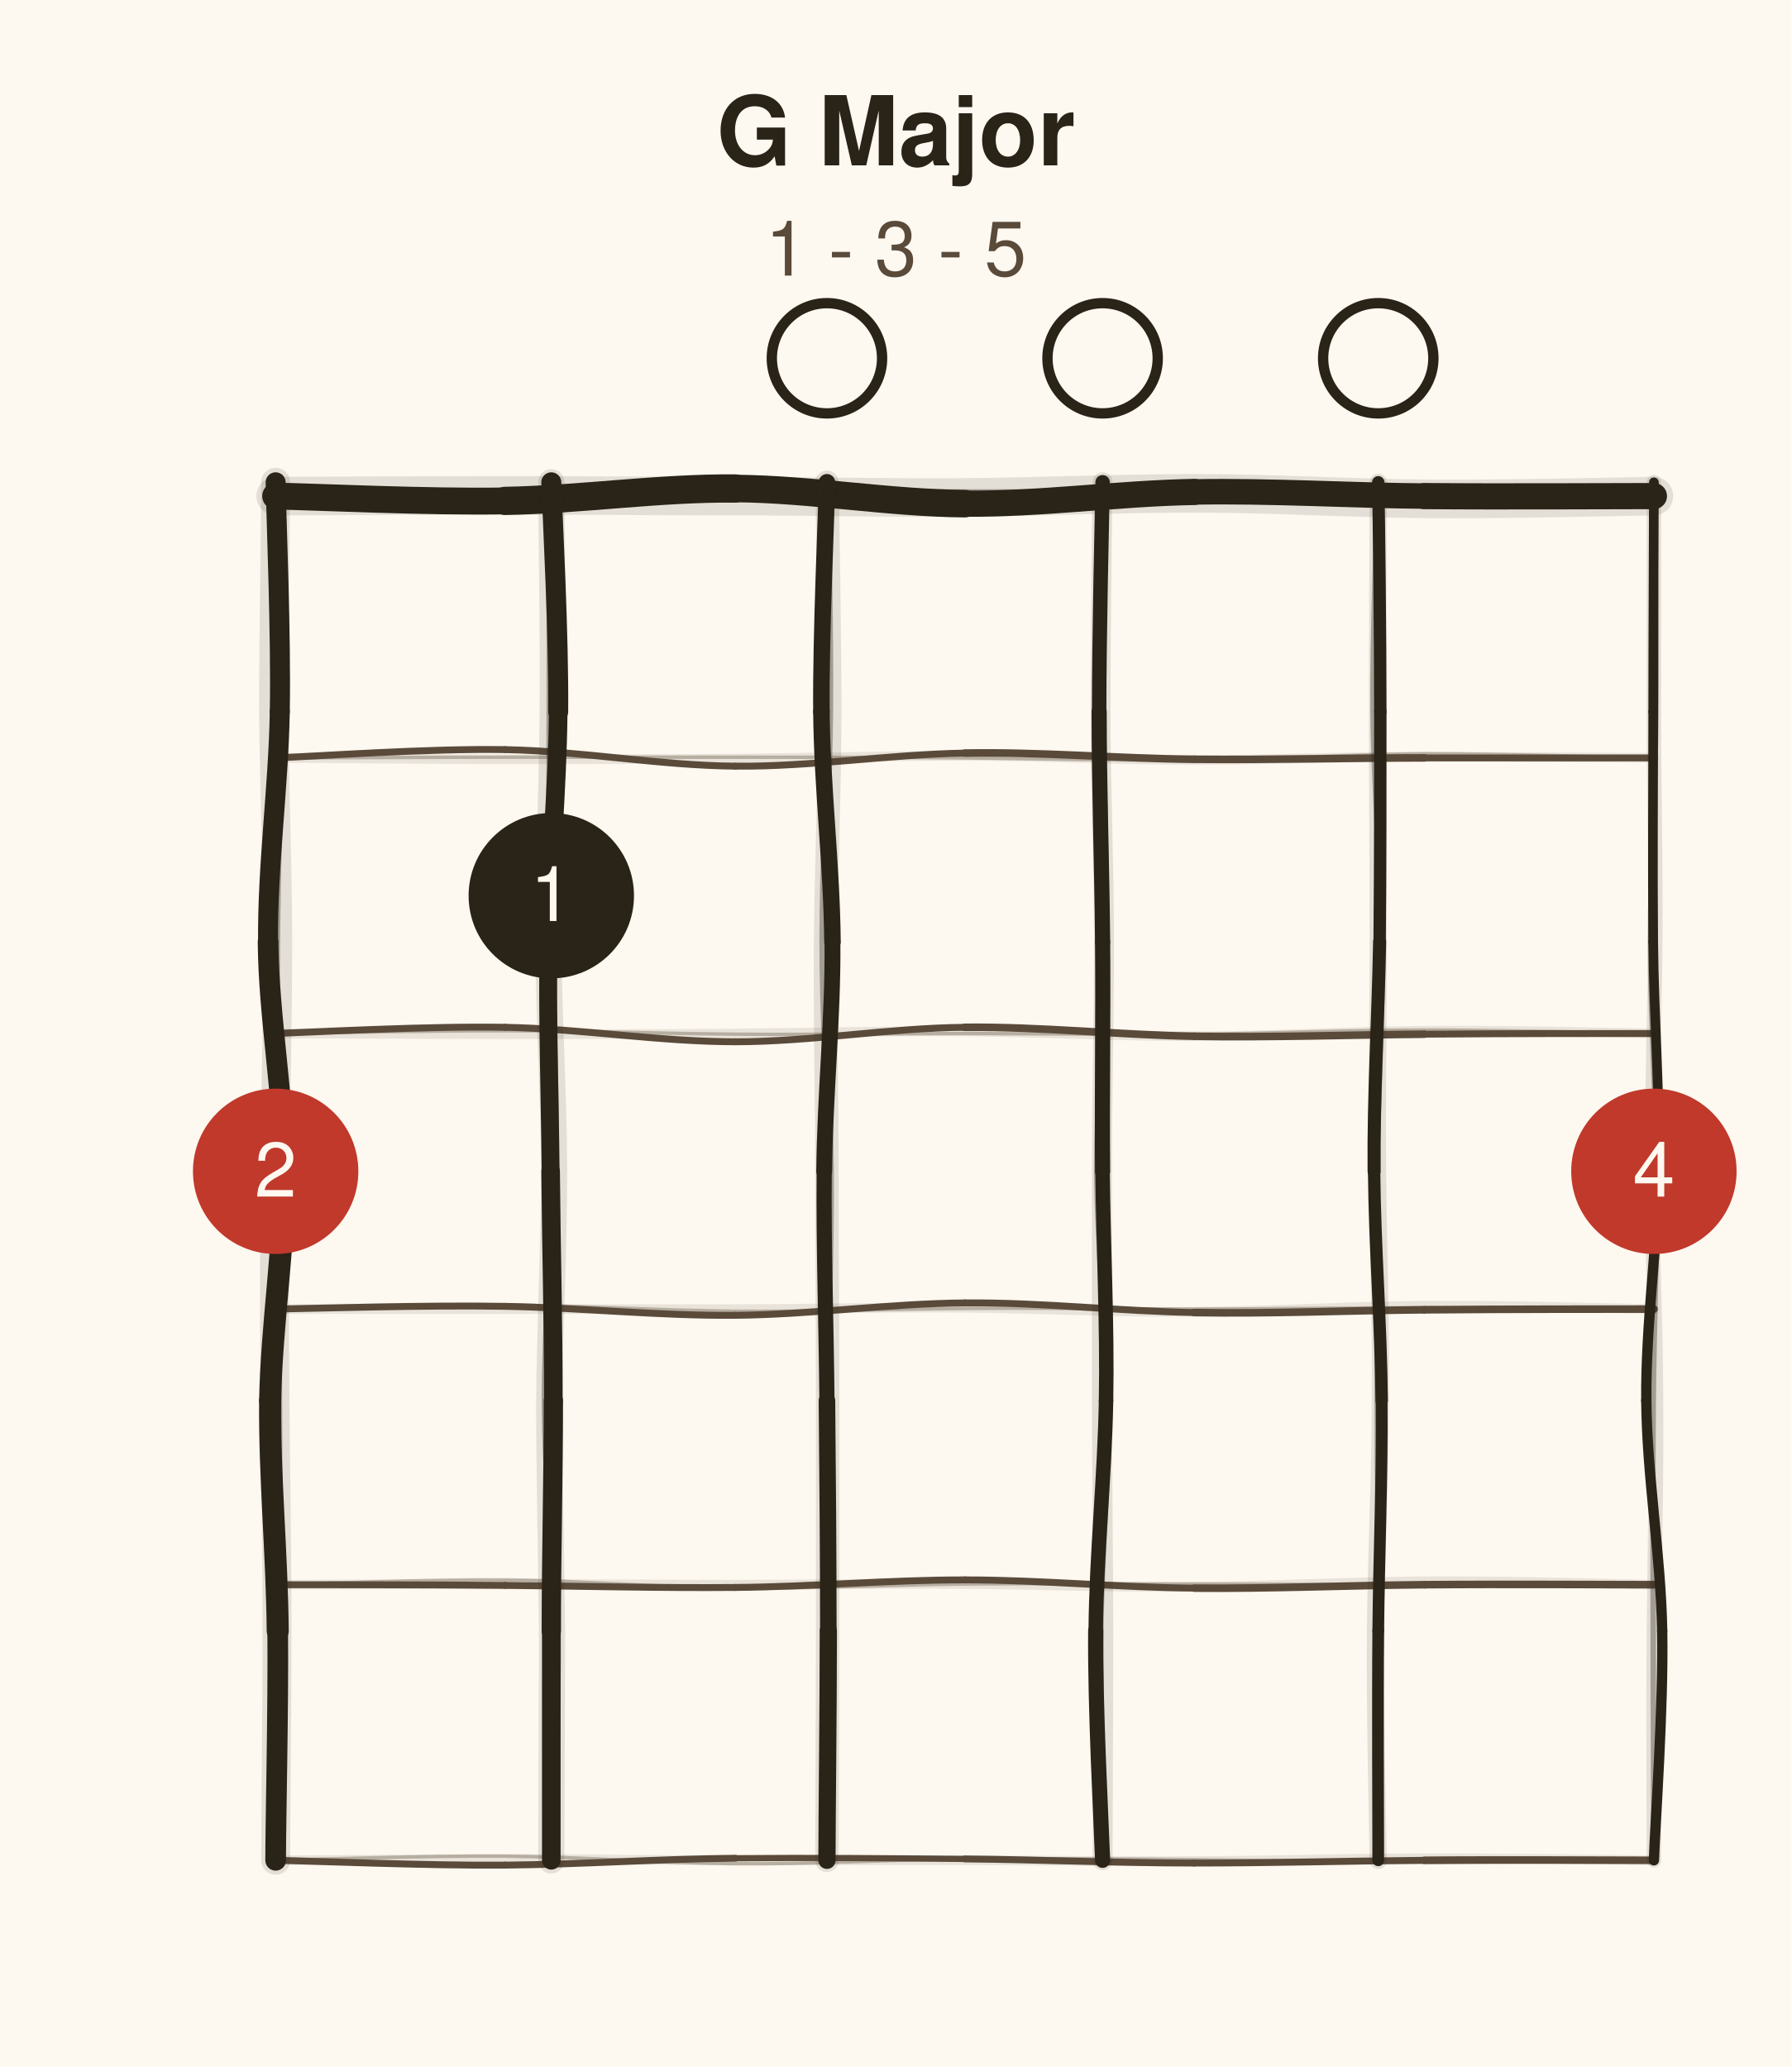
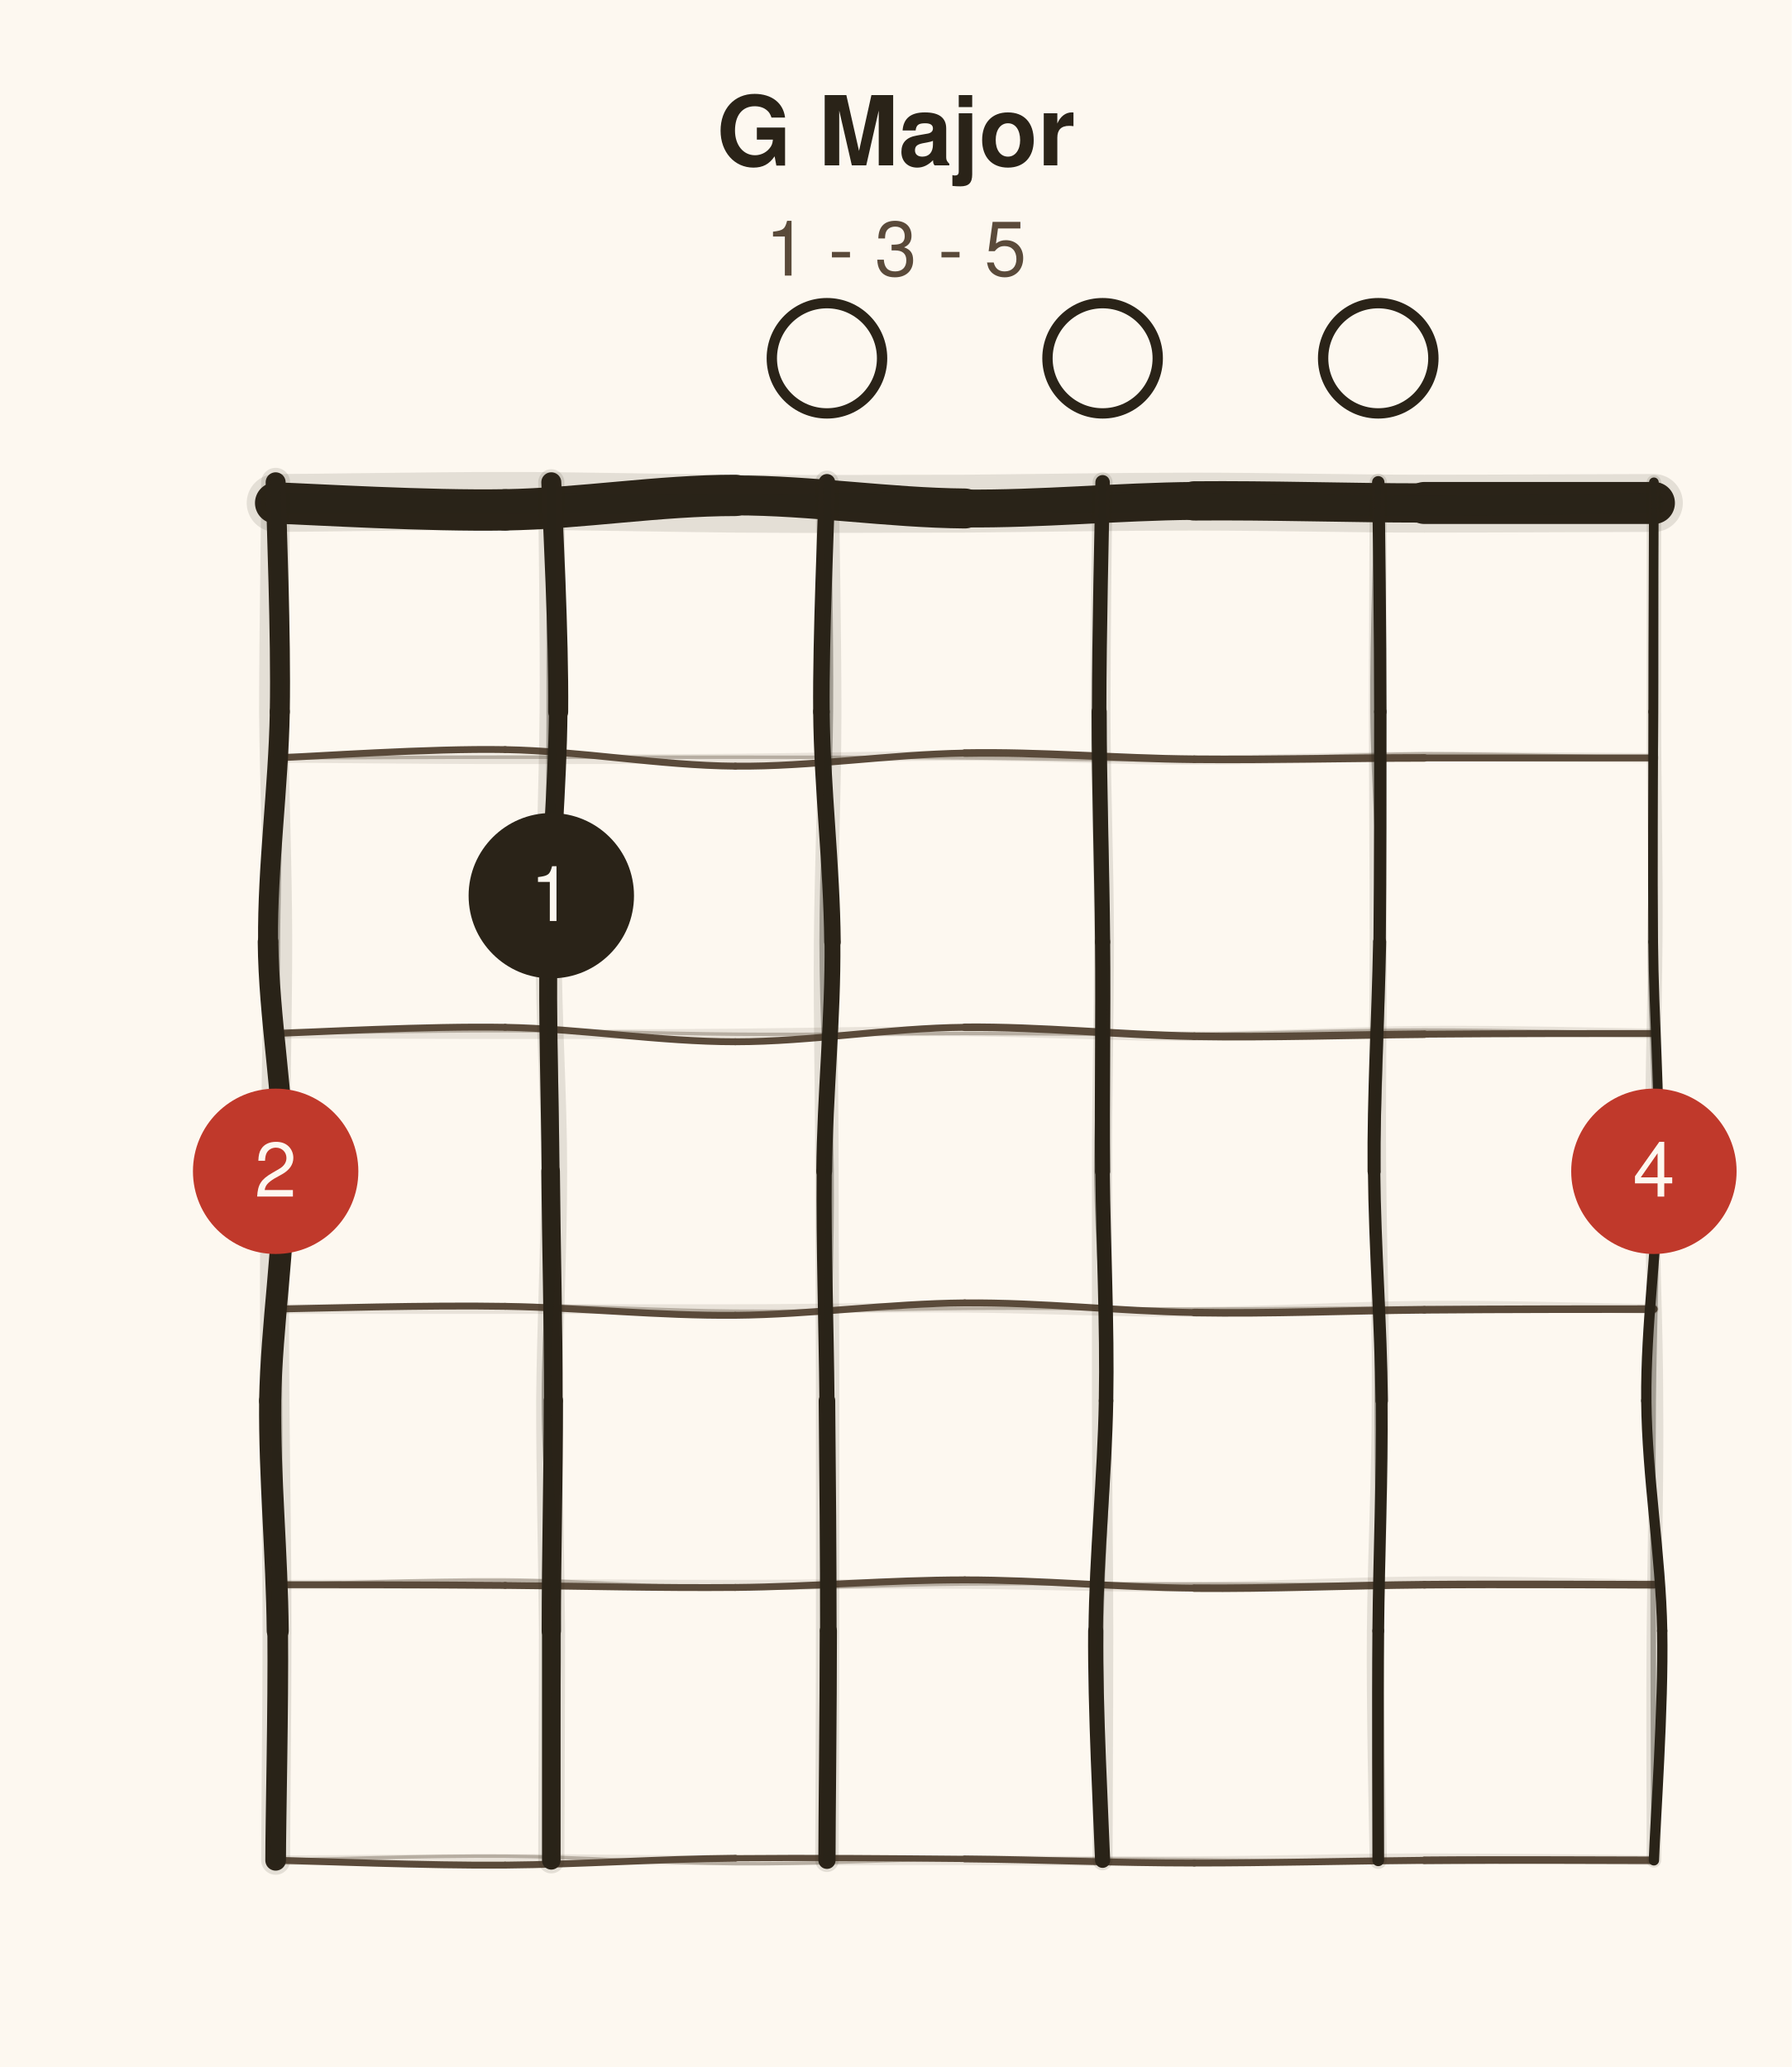
<svg xmlns="http://www.w3.org/2000/svg" width="260" height="300">
  <rect x="0" y="0" width="260" height="300" fill="#fdf8f0" />
  <g>
-     <path stroke="#2a2318" stroke-width="5.6" stroke-linecap="round" d="M 40 72 C 45.5,72 62.2,71.9 73.3,71.9 C 84.4,71.9 95.6,72 106.7,72 C 117.8,72 128.9,72.3 140,72.2 C 151.1,72.1 162.2,71.6 173.3,71.6 C 184.4,71.6 195.6,72.3 206.7,72.4 C 217.8,72.5 234.4,72.1 240,72" fill="none" stroke-opacity="0.12" />
-     <path stroke="#2a2318" stroke-width="3.9" stroke-linecap="round" d="M 40,72 C 45.5,72.1 62.2,72.9 73.3,72.7" fill="none" />
-     <path stroke="#2a2318" stroke-width="4.1" stroke-linecap="round" d="M 73.3,72.7 C 84.4,72.5 95.6,70.8 106.7,70.9" fill="none" />
-     <path stroke="#2a2318" stroke-width="4" stroke-linecap="round" d="M 106.7,70.9 C 117.8,71 128.9,73 140,73.1" fill="none" />
-     <path stroke="#2a2318" stroke-width="3.8" stroke-linecap="round" d="M 140,73.1 C 151.1,73.2 162.2,71.6 173.3,71.4" fill="none" />
-     <path stroke="#2a2318" stroke-width="3.7" stroke-linecap="round" d="M 173.3,71.4 C 184.4,71.2 195.6,71.9 206.7,72" fill="none" />
-     <path stroke="#2a2318" stroke-width="3.8" stroke-linecap="round" d="M 206.7,72 C 217.8,72.1 234.4,72 240,72" fill="none" />
-     <path stroke="#2a2318" stroke-width="2" stroke-linecap="round" d="M 40 72 C 45.5,72.1 62.2,72.6 73.3,72.6 C 84.4,72.5 95.6,71.8 106.7,71.7 C 117.8,71.6 128.9,72 140,72 C 151.1,72 162.2,72 173.3,72 C 184.4,72 195.6,72.3 206.7,72.3 C 217.8,72.3 234.4,72 240,72" fill="none" stroke-opacity="0.35" />
+     <path stroke="#2a2318" stroke-width="8.4" stroke-linecap="round" d="M 40 73 C 45.5,73 62.2,72.7 73.3,72.7 C 84.4,72.7 95.6,73 106.7,73.1 C 117.8,73.2 128.9,73.1 140,73.1 C 151.1,73 162.2,72.8 173.3,72.8 C 184.4,72.8 195.6,73.1 206.7,73.1 C 217.8,73.1 234.4,73 240,73" fill="none" stroke-opacity="0.12" />
+     <path stroke="#2a2318" stroke-width="6" stroke-linecap="round" d="M 40,73 C 45.5,73.2 62.2,74.2 73.3,74" fill="none" />
+     <path stroke="#2a2318" stroke-width="6" stroke-linecap="round" d="M 73.3,74 C 84.4,73.8 95.6,71.9 106.7,71.9" fill="none" />
+     <path stroke="#2a2318" stroke-width="5.8" stroke-linecap="round" d="M 106.7,71.9 C 117.8,71.9 128.9,73.7 140,73.8" fill="none" />
+     <path stroke="#2a2318" stroke-width="5.5" stroke-linecap="round" d="M 140,73.8 C 151.1,73.9 162.2,72.8 173.3,72.7" fill="none" />
+     <path stroke="#2a2318" stroke-width="5.7" stroke-linecap="round" d="M 173.3,72.7 C 184.4,72.6 195.6,73 206.7,73" fill="none" />
+     <path stroke="#2a2318" stroke-width="6.1" stroke-linecap="round" d="M 206.7,73 C 217.8,73 234.4,73 240,73" fill="none" />
+     <path stroke="#2a2318" stroke-width="3" stroke-linecap="round" d="M 40 73 C 45.5,73 62.2,73 73.3,73 C 84.4,73 95.6,73.2 106.7,73.2 C 117.8,73.2 128.9,72.8 140,72.8 C 151.1,72.8 162.2,72.9 173.3,73 C 184.4,73.1 195.6,73.4 206.7,73.4 C 217.8,73.4 234.4,73.1 240,73" fill="none" stroke-opacity="0.35" />
  </g>
  <g>
    <path stroke="#5a4a3a" stroke-width="1.4" stroke-linecap="round" d="M 40 110 C 45.5,110 62.2,110.2 73.3,110.2 C 84.4,110.2 95.6,110.2 106.7,110.1 C 117.8,110 128.9,109.7 140,109.7 C 151.1,109.7 162.2,110.3 173.3,110.3 C 184.4,110.3 195.6,109.8 206.7,109.8 C 217.8,109.8 234.4,110 240,110" fill="none" stroke-opacity="0.12" />
    <path stroke="#5a4a3a" stroke-width="1" stroke-linecap="round" d="M 40,110 C 45.5,109.8 62.2,108.6 73.3,108.8" fill="none" />
    <path stroke="#5a4a3a" stroke-width="1" stroke-linecap="round" d="M 73.3,108.8 C 84.4,109 95.6,111.1 106.7,111.2" fill="none" />
    <path stroke="#5a4a3a" stroke-width="1" stroke-linecap="round" d="M 106.7,111.2 C 117.8,111.3 128.9,109.5 140,109.3" fill="none" />
    <path stroke="#5a4a3a" stroke-width="1.1" stroke-linecap="round" d="M 140,109.3 C 151.1,109.1 162.2,110.1 173.3,110.2" fill="none" />
    <path stroke="#5a4a3a" stroke-width="1.1" stroke-linecap="round" d="M 173.3,110.2 C 184.4,110.3 195.6,110 206.7,110" fill="none" />
    <path stroke="#5a4a3a" stroke-width="1" stroke-linecap="round" d="M 206.7,110 C 217.8,110 234.4,110 240,110" fill="none" />
    <path stroke="#5a4a3a" stroke-width="0.5" stroke-linecap="round" d="M 40 110 C 45.5,110 62.2,109.9 73.3,109.9 C 84.4,109.9 95.6,109.9 106.7,109.9 C 117.8,109.9 128.9,109.9 140,110 C 151.1,110.1 162.2,110.4 173.3,110.3 C 184.4,110.2 195.6,109.5 206.7,109.4 C 217.8,109.4 234.4,109.9 240,110" fill="none" stroke-opacity="0.35" />
  </g>
  <g>
    <path stroke="#5a4a3a" stroke-width="1.4" stroke-linecap="round" d="M 40 150 C 45.5,150 62.2,150.1 73.3,150.1 C 84.4,150.1 95.6,150.1 106.7,150 C 117.8,149.9 128.9,149.6 140,149.7 C 151.1,149.8 162.2,150.4 173.3,150.4 C 184.4,150.4 195.6,149.7 206.7,149.6 C 217.8,149.5 234.4,149.9 240,150" fill="none" stroke-opacity="0.12" />
    <path stroke="#5a4a3a" stroke-width="1" stroke-linecap="round" d="M 40,150 C 45.5,149.8 62.2,148.9 73.3,149.1" fill="none" />
    <path stroke="#5a4a3a" stroke-width="1" stroke-linecap="round" d="M 73.3,149.1 C 84.4,149.3 95.6,151.2 106.7,151.2" fill="none" />
    <path stroke="#5a4a3a" stroke-width="1" stroke-linecap="round" d="M 106.7,151.2 C 117.8,151.2 128.9,149.2 140,149.1" fill="none" />
    <path stroke="#5a4a3a" stroke-width="1.1" stroke-linecap="round" d="M 140,149.1 C 151.1,149 162.2,150.2 173.3,150.4" fill="none" />
    <path stroke="#5a4a3a" stroke-width="1.1" stroke-linecap="round" d="M 173.3,150.4 C 184.4,150.6 195.6,150.2 206.7,150.1" fill="none" />
    <path stroke="#5a4a3a" stroke-width="1" stroke-linecap="round" d="M 206.7,150.1 C 217.8,150 234.4,150 240,150" fill="none" />
    <path stroke="#5a4a3a" stroke-width="0.5" stroke-linecap="round" d="M 40 150 C 45.5,149.9 62.2,149.6 73.3,149.6 C 84.4,149.6 95.6,150 106.7,150.1 C 117.8,150.2 128.9,150 140,150 C 151.1,150 162.2,150.2 173.3,150.1 C 184.4,150 195.6,149.5 206.7,149.5 C 217.8,149.5 234.4,149.9 240,150" fill="none" stroke-opacity="0.35" />
  </g>
  <g>
    <path stroke="#5a4a3a" stroke-width="1.4" stroke-linecap="round" d="M 40 190 C 45.5,190 62.2,190 73.3,190 C 84.4,190 95.6,190 106.7,190 C 117.8,190 128.9,189.7 140,189.8 C 151.1,189.9 162.2,190.5 173.3,190.4 C 184.4,190.3 195.6,189.6 206.7,189.5 C 217.8,189.4 234.4,189.9 240,190" fill="none" stroke-opacity="0.12" />
    <path stroke="#5a4a3a" stroke-width="1" stroke-linecap="round" d="M 40,190 C 45.5,189.9 62.2,189.4 73.3,189.6" fill="none" />
    <path stroke="#5a4a3a" stroke-width="1" stroke-linecap="round" d="M 73.3,189.6 C 84.4,189.8 95.6,191 106.7,190.9" fill="none" />
    <path stroke="#5a4a3a" stroke-width="1" stroke-linecap="round" d="M 106.7,190.9 C 117.8,190.8 128.9,189.2 140,189.1" fill="none" />
    <path stroke="#5a4a3a" stroke-width="1" stroke-linecap="round" d="M 140,189.1 C 151.1,189 162.2,190.3 173.3,190.5" fill="none" />
    <path stroke="#5a4a3a" stroke-width="1.1" stroke-linecap="round" d="M 173.3,190.5 C 184.4,190.7 195.6,190.2 206.7,190.1" fill="none" />
    <path stroke="#5a4a3a" stroke-width="1.1" stroke-linecap="round" d="M 206.7,190.1 C 217.8,190 234.4,190 240,190" fill="none" />
    <path stroke="#5a4a3a" stroke-width="0.5" stroke-linecap="round" d="M 40 190 C 45.5,189.9 62.2,189.3 73.3,189.4 C 84.4,189.5 95.6,190.2 106.7,190.3 C 117.8,190.4 128.9,190 140,189.9 C 151.1,189.8 162.2,190 173.3,190 C 184.4,190 195.6,189.8 206.7,189.8 C 217.8,189.8 234.4,190 240,190" fill="none" stroke-opacity="0.35" />
  </g>
  <g>
    <path stroke="#5a4a3a" stroke-width="1.4" stroke-linecap="round" d="M 40 230 C 45.5,230 62.2,229.9 73.3,229.9 C 84.4,229.9 95.6,230 106.7,230 C 117.8,230 128.9,229.8 140,229.9 C 151.1,230 162.2,230.4 173.3,230.3 C 184.4,230.2 195.6,229.6 206.7,229.5 C 217.8,229.4 234.4,229.9 240,230" fill="none" stroke-opacity="0.12" />
    <path stroke="#5a4a3a" stroke-width="1" stroke-linecap="round" d="M 40,230 C 45.5,230 62.2,230 73.3,230.1" fill="none" />
    <path stroke="#5a4a3a" stroke-width="1" stroke-linecap="round" d="M 73.3,230.1 C 84.4,230.2 95.6,230.5 106.7,230.4" fill="none" />
    <path stroke="#5a4a3a" stroke-width="1" stroke-linecap="round" d="M 106.7,230.4 C 117.8,230.3 128.9,229.3 140,229.3" fill="none" />
    <path stroke="#5a4a3a" stroke-width="1" stroke-linecap="round" d="M 140,229.3 C 151.1,229.3 162.2,230.4 173.3,230.5" fill="none" />
    <path stroke="#5a4a3a" stroke-width="1.1" stroke-linecap="round" d="M 173.3,230.5 C 184.4,230.6 195.6,230.1 206.7,230" fill="none" />
    <path stroke="#5a4a3a" stroke-width="1.1" stroke-linecap="round" d="M 206.7,230 C 217.8,229.9 234.4,230 240,230" fill="none" />
    <path stroke="#5a4a3a" stroke-width="0.5" stroke-linecap="round" d="M 40 230 C 45.5,229.9 62.2,229.2 73.3,229.3 C 84.4,229.4 95.6,230.4 106.7,230.5 C 117.8,230.6 128.9,230 140,229.9 C 151.1,229.8 162.2,229.9 173.3,229.9 C 184.4,229.9 195.6,230 206.7,230 C 217.8,230 234.4,230 240,230" fill="none" stroke-opacity="0.35" />
  </g>
  <g>
    <path stroke="#5a4a3a" stroke-width="1.4" stroke-linecap="round" d="M 40 270 C 45.5,270 62.2,269.8 73.3,269.8 C 84.4,269.8 95.6,270 106.7,270 C 117.8,270 128.9,270 140,270 C 151.1,270 162.2,270.2 173.3,270.1 C 184.4,270.1 195.6,269.7 206.7,269.7 C 217.8,269.7 234.4,269.9 240,270" fill="none" stroke-opacity="0.12" />
    <path stroke="#5a4a3a" stroke-width="1" stroke-linecap="round" d="M 40,270 C 45.5,270.1 62.2,270.8 73.3,270.7" fill="none" />
    <path stroke="#5a4a3a" stroke-width="1" stroke-linecap="round" d="M 73.3,270.7 C 84.4,270.6 95.6,269.8 106.7,269.7" fill="none" />
    <path stroke="#5a4a3a" stroke-width="0.9" stroke-linecap="round" d="M 106.7,269.7 C 117.8,269.6 128.9,269.7 140,269.8" fill="none" />
    <path stroke="#5a4a3a" stroke-width="1" stroke-linecap="round" d="M 140,269.8 C 151.1,269.9 162.2,270.4 173.3,270.4" fill="none" />
    <path stroke="#5a4a3a" stroke-width="1" stroke-linecap="round" d="M 173.3,270.4 C 184.4,270.4 195.6,270.1 206.7,270" fill="none" />
    <path stroke="#5a4a3a" stroke-width="1.1" stroke-linecap="round" d="M 206.7,270 C 217.8,269.9 234.4,270 240,270" fill="none" />
    <path stroke="#5a4a3a" stroke-width="0.5" stroke-linecap="round" d="M 40 270 C 45.5,269.9 62.2,269.3 73.3,269.4 C 84.4,269.5 95.6,270.4 106.7,270.5 C 117.8,270.6 128.9,269.9 140,269.8 C 151.1,269.7 162.2,269.8 173.3,269.9 C 184.4,270 195.6,270.3 206.7,270.3 C 217.8,270.3 234.4,270.1 240,270" fill="none" stroke-opacity="0.35" />
  </g>
  <g>
    <path stroke="#2a2318" stroke-width="4.2" stroke-linecap="round" d="M 40 70 C 40,75.5 39.7,92.2 39.7,103.3 C 39.8,114.4 40.3,125.6 40.3,136.7 C 40.3,147.8 40,158.9 39.9,170 C 39.8,181.1 39.8,192.2 39.9,203.3 C 40,214.4 40.2,225.6 40.2,236.7 C 40.2,247.8 40,264.4 40,270" fill="none" stroke-opacity="0.12" />
    <path stroke="#2a2318" stroke-width="2.9" stroke-linecap="round" d="M 40,70 C 40.1,75.5 40.8,92.2 40.6,103.3" fill="none" />
    <path stroke="#2a2318" stroke-width="2.9" stroke-linecap="round" d="M 40.6,103.3 C 40.4,114.4 38.8,125.6 38.9,136.7" fill="none" />
    <path stroke="#2a2318" stroke-width="3" stroke-linecap="round" d="M 38.9,136.7 C 39,147.8 41.2,158.9 41.2,170" fill="none" />
    <path stroke="#2a2318" stroke-width="3.2" stroke-linecap="round" d="M 41.2,170 C 41.3,181.1 39.4,192.2 39.2,203.3" fill="none" />
    <path stroke="#2a2318" stroke-width="3.2" stroke-linecap="round" d="M 39.2,203.3 C 39.1,214.4 40.2,225.6 40.3,236.7" fill="none" />
    <path stroke="#2a2318" stroke-width="3" stroke-linecap="round" d="M 40.3,236.7 C 40.4,247.8 40,264.4 40,270" fill="none" />
    <path stroke="#2a2318" stroke-width="1.5" stroke-linecap="round" d="M 40 70 C 40.1,75.5 40.4,92.2 40.4,103.3 C 40.4,114.4 40,125.6 39.9,136.7 C 39.8,147.8 39.8,158.9 39.8,170 C 39.8,181.1 40.2,192.2 40.2,203.3 C 40.3,214.4 40.1,225.6 40.1,236.7 C 40.1,247.8 40,264.4 40,270" fill="none" stroke-opacity="0.35" />
  </g>
  <g>
    <path stroke="#2a2318" stroke-width="3.8" stroke-linecap="round" d="M 80 70 C 80,75.5 80.3,92.2 80.2,103.3 C 80.1,114.4 79.6,125.6 79.6,136.7 C 79.6,147.8 80.4,158.9 80.4,170 C 80.4,181.1 79.8,192.2 79.7,203.3 C 79.7,214.4 80,225.6 80.1,236.7 C 80.1,247.8 80,264.4 80,270" fill="none" stroke-opacity="0.12" />
    <path stroke="#2a2318" stroke-width="2.9" stroke-linecap="round" d="M 80,70 C 80.2,75.5 81.1,92.2 81,103.3" fill="none" />
    <path stroke="#2a2318" stroke-width="2.7" stroke-linecap="round" d="M 81,103.3 C 80.9,114.4 79.8,125.6 79.6,136.7" fill="none" />
    <path stroke="#2a2318" stroke-width="2.6" stroke-linecap="round" d="M 79.6,136.7 C 79.4,147.8 79.8,158.9 79.9,170" fill="none" />
    <path stroke="#2a2318" stroke-width="2.7" stroke-linecap="round" d="M 79.9,170 C 80,181.1 80.3,192.2 80.3,203.3" fill="none" />
    <path stroke="#2a2318" stroke-width="2.8" stroke-linecap="round" d="M 80.3,203.3 C 80.3,214.4 80,225.6 80,236.7" fill="none" />
    <path stroke="#2a2318" stroke-width="2.7" stroke-linecap="round" d="M 80,236.7 C 80,247.8 80,264.4 80,270" fill="none" />
    <path stroke="#2a2318" stroke-width="1.4" stroke-linecap="round" d="M 80 70 C 80,75.5 80,92.2 80,103.3 C 80,114.4 79.8,125.6 79.9,136.7 C 80,147.8 80.5,158.9 80.4,170 C 80.3,181.1 79.3,192.2 79.3,203.3 C 79.3,214.4 80.6,225.6 80.7,236.7 C 80.8,247.8 80.1,264.4 80,270" fill="none" stroke-opacity="0.35" />
  </g>
  <g>
    <path stroke="#2a2318" stroke-width="3.4" stroke-linecap="round" d="M 120 70 C 120.1,75.5 120.4,92.2 120.4,103.3 C 120.4,114.4 119.9,125.6 119.8,136.7 C 119.7,147.8 120,158.9 120,170 C 120,181.1 120.1,192.2 120.1,203.3 C 120.1,214.4 120.1,225.6 120.1,236.7 C 120.1,247.8 120,264.4 120,270" fill="none" stroke-opacity="0.12" />
    <path stroke="#2a2318" stroke-width="2.4" stroke-linecap="round" d="M 120,70 C 119.9,75.5 119.1,92.2 119.2,103.3" fill="none" />
    <path stroke="#2a2318" stroke-width="2.4" stroke-linecap="round" d="M 119.2,103.3 C 119.3,114.4 120.7,125.6 120.8,136.7" fill="none" />
    <path stroke="#2a2318" stroke-width="2.3" stroke-linecap="round" d="M 120.8,136.7 C 120.9,147.8 119.7,158.9 119.6,170" fill="none" />
    <path stroke="#2a2318" stroke-width="2.2" stroke-linecap="round" d="M 119.6,170 C 119.5,181.1 119.9,192.2 120,203.3" fill="none" />
    <path stroke="#2a2318" stroke-width="2.4" stroke-linecap="round" d="M 120,203.3 C 120.1,214.4 120.2,225.6 120.2,236.7" fill="none" />
    <path stroke="#2a2318" stroke-width="2.5" stroke-linecap="round" d="M 120.2,236.7 C 120.2,247.8 120,264.4 120,270" fill="none" />
    <path stroke="#2a2318" stroke-width="1.2" stroke-linecap="round" d="M 120 70 C 120,75.5 120.4,92.2 120.3,103.3 C 120.2,114.4 119.5,125.6 119.5,136.7 C 119.5,147.8 120.3,158.9 120.4,170 C 120.5,181.1 120,192.2 119.9,203.3 C 119.8,214.4 119.7,225.6 119.7,236.7 C 119.7,247.8 120,264.4 120,270" fill="none" stroke-opacity="0.35" />
  </g>
  <g>
    <path stroke="#2a2318" stroke-width="2.9" stroke-linecap="round" d="M 160 70 C 159.9,75.5 159.7,92.2 159.7,103.3 C 159.7,114.4 160.2,125.6 160.2,136.7 C 160.2,147.8 159.9,158.9 159.9,170 C 159.9,181.1 159.9,192.2 159.9,203.3 C 159.9,214.4 160.1,225.6 160.1,236.7 C 160.1,247.8 160,264.4 160,270" fill="none" stroke-opacity="0.12" />
    <path stroke="#2a2318" stroke-width="2.1" stroke-linecap="round" d="M 160,70 C 159.9,75.5 159.5,92.2 159.5,103.3" fill="none" />
    <path stroke="#2a2318" stroke-width="2.2" stroke-linecap="round" d="M 159.5,103.3 C 159.5,114.4 159.9,125.6 160,136.7" fill="none" />
    <path stroke="#2a2318" stroke-width="2.2" stroke-linecap="round" d="M 160,136.7 C 160.1,147.8 159.9,158.9 160,170" fill="none" />
    <path stroke="#2a2318" stroke-width="2.1" stroke-linecap="round" d="M 160,170 C 160.1,181.1 160.7,192.2 160.5,203.3" fill="none" />
    <path stroke="#2a2318" stroke-width="2.1" stroke-linecap="round" d="M 160.5,203.3 C 160.3,214.4 159.1,225.6 159,236.7" fill="none" />
    <path stroke="#2a2318" stroke-width="2.2" stroke-linecap="round" d="M 159,236.7 C 158.9,247.8 159.8,264.4 160,270" fill="none" />
    <path stroke="#2a2318" stroke-width="1.1" stroke-linecap="round" d="M 160 70 C 160,75.5 159.8,92.2 159.9,103.3 C 160,114.4 160.5,125.6 160.4,136.7 C 160.3,147.8 159.3,158.9 159.3,170 C 159.4,181.1 160.6,192.2 160.7,203.3 C 160.8,214.4 159.7,225.6 159.6,236.7 C 159.5,247.8 159.9,264.4 160,270" fill="none" stroke-opacity="0.35" />
  </g>
  <g>
    <path stroke="#2a2318" stroke-width="2.5" stroke-linecap="round" d="M 200 70 C 200,75.5 199.9,92.2 199.9,103.3 C 199.9,114.4 200,125.6 200,136.7 C 200,147.8 199.8,158.9 199.9,170 C 200,181.1 200.4,192.2 200.3,203.3 C 200.3,214.4 199.7,225.6 199.6,236.7 C 199.5,247.8 199.9,264.4 200,270" fill="none" stroke-opacity="0.12" />
    <path stroke="#2a2318" stroke-width="1.8" stroke-linecap="round" d="M 200,70 C 200.1,75.5 200.3,92.2 200.3,103.3" fill="none" />
    <path stroke="#2a2318" stroke-width="1.8" stroke-linecap="round" d="M 200.3,103.3 C 200.3,114.4 200.3,125.6 200.2,136.7" fill="none" />
    <path stroke="#2a2318" stroke-width="1.9" stroke-linecap="round" d="M 200.2,136.7 C 200,147.8 199.3,158.9 199.4,170" fill="none" />
    <path stroke="#2a2318" stroke-width="1.8" stroke-linecap="round" d="M 199.4,170 C 199.5,181.1 200.4,192.2 200.5,203.3" fill="none" />
    <path stroke="#2a2318" stroke-width="1.7" stroke-linecap="round" d="M 200.5,203.3 C 200.6,214.4 200.1,225.6 200,236.7" fill="none" />
    <path stroke="#2a2318" stroke-width="1.7" stroke-linecap="round" d="M 200,236.7 C 199.9,247.8 200,264.4 200,270" fill="none" />
    <path stroke="#2a2318" stroke-width="0.9" stroke-linecap="round" d="M 200 70 C 199.9,75.5 199.2,92.2 199.3,103.3 C 199.4,114.4 200.4,125.6 200.5,136.7 C 200.6,147.8 199.9,158.9 199.8,170 C 199.7,181.1 199.9,192.2 199.9,203.3 C 199.9,214.4 200.1,225.6 200.1,236.7 C 200.1,247.8 200,264.4 200,270" fill="none" stroke-opacity="0.35" />
  </g>
  <g>
    <path stroke="#2a2318" stroke-width="2.1" stroke-linecap="round" d="M 240 70 C 240,75.5 240,92.2 240,103.3 C 240,114.4 240.3,125.6 240.2,136.7 C 240.1,147.8 239.7,158.9 239.7,170 C 239.7,181.1 240.3,192.2 240.3,203.3 C 240.4,214.4 240.1,225.6 240,236.7 C 239.9,247.8 240,264.4 240,270" fill="none" stroke-opacity="0.12" />
    <path stroke="#2a2318" stroke-width="1.4" stroke-linecap="round" d="M 240,70 C 240,75.5 239.9,92.2 239.9,103.3" fill="none" />
    <path stroke="#2a2318" stroke-width="1.4" stroke-linecap="round" d="M 239.9,103.3 C 239.9,114.4 239.8,125.6 239.9,136.7" fill="none" />
    <path stroke="#2a2318" stroke-width="1.4" stroke-linecap="round" d="M 239.9,136.7 C 240,147.8 240.9,158.9 240.7,170" fill="none" />
    <path stroke="#2a2318" stroke-width="1.5" stroke-linecap="round" d="M 240.7,170 C 240.5,181.1 238.8,192.2 238.9,203.3" fill="none" />
    <path stroke="#2a2318" stroke-width="1.5" stroke-linecap="round" d="M 238.9,203.3 C 239,214.4 241,225.6 241.2,236.7" fill="none" />
    <path stroke="#2a2318" stroke-width="1.5" stroke-linecap="round" d="M 241.2,236.7 C 241.4,247.8 240.2,264.4 240,270" fill="none" />
    <path stroke="#2a2318" stroke-width="0.8" stroke-linecap="round" d="M 240 70 C 240.1,75.5 240.4,92.2 240.3,103.3 C 240.2,114.4 239.5,125.6 239.5,136.7 C 239.5,147.8 240.3,158.9 240.4,170 C 240.5,181.1 240,192.2 239.9,203.3 C 239.8,214.4 239.9,225.6 239.9,236.7 C 239.9,247.8 240,264.4 240,270" fill="none" stroke-opacity="0.35" />
  </g>
  <text x="130" y="24" text-anchor="middle" dominant-baseline="auto" fill="#2a2318" font-family="Helvetica, Arial, sans-serif" font-size="14" font-weight="bold">G Major</text>
  <text x="130" y="40" text-anchor="middle" dominant-baseline="auto" fill="#5a4a3a" font-family="Helvetica, Arial, sans-serif" font-size="11">1 - 3 - 5</text>
  <circle cx="120" cy="52" r="8" fill="none" stroke="#2a2318" stroke-width="1.5" />
  <circle cx="160" cy="52" r="8" fill="none" stroke="#2a2318" stroke-width="1.5" />
  <circle cx="200" cy="52" r="8" fill="none" stroke="#2a2318" stroke-width="1.5" />
  <circle cx="40" cy="170" r="12" fill="#c0392b" />
  <text x="40" y="170" text-anchor="middle" dominant-baseline="middle" fill="#fdf8f0" font-family="Helvetica, Arial, sans-serif" font-size="11">2</text>
  <circle cx="80" cy="130" r="12" fill="#2a2318" />
  <text x="80" y="130" text-anchor="middle" dominant-baseline="middle" fill="#fdf8f0" font-family="Helvetica, Arial, sans-serif" font-size="11">1</text>
  <circle cx="240" cy="170" r="12" fill="#c0392b" />
  <text x="240" y="170" text-anchor="middle" dominant-baseline="middle" fill="#fdf8f0" font-family="Helvetica, Arial, sans-serif" font-size="11">4</text>
</svg>
